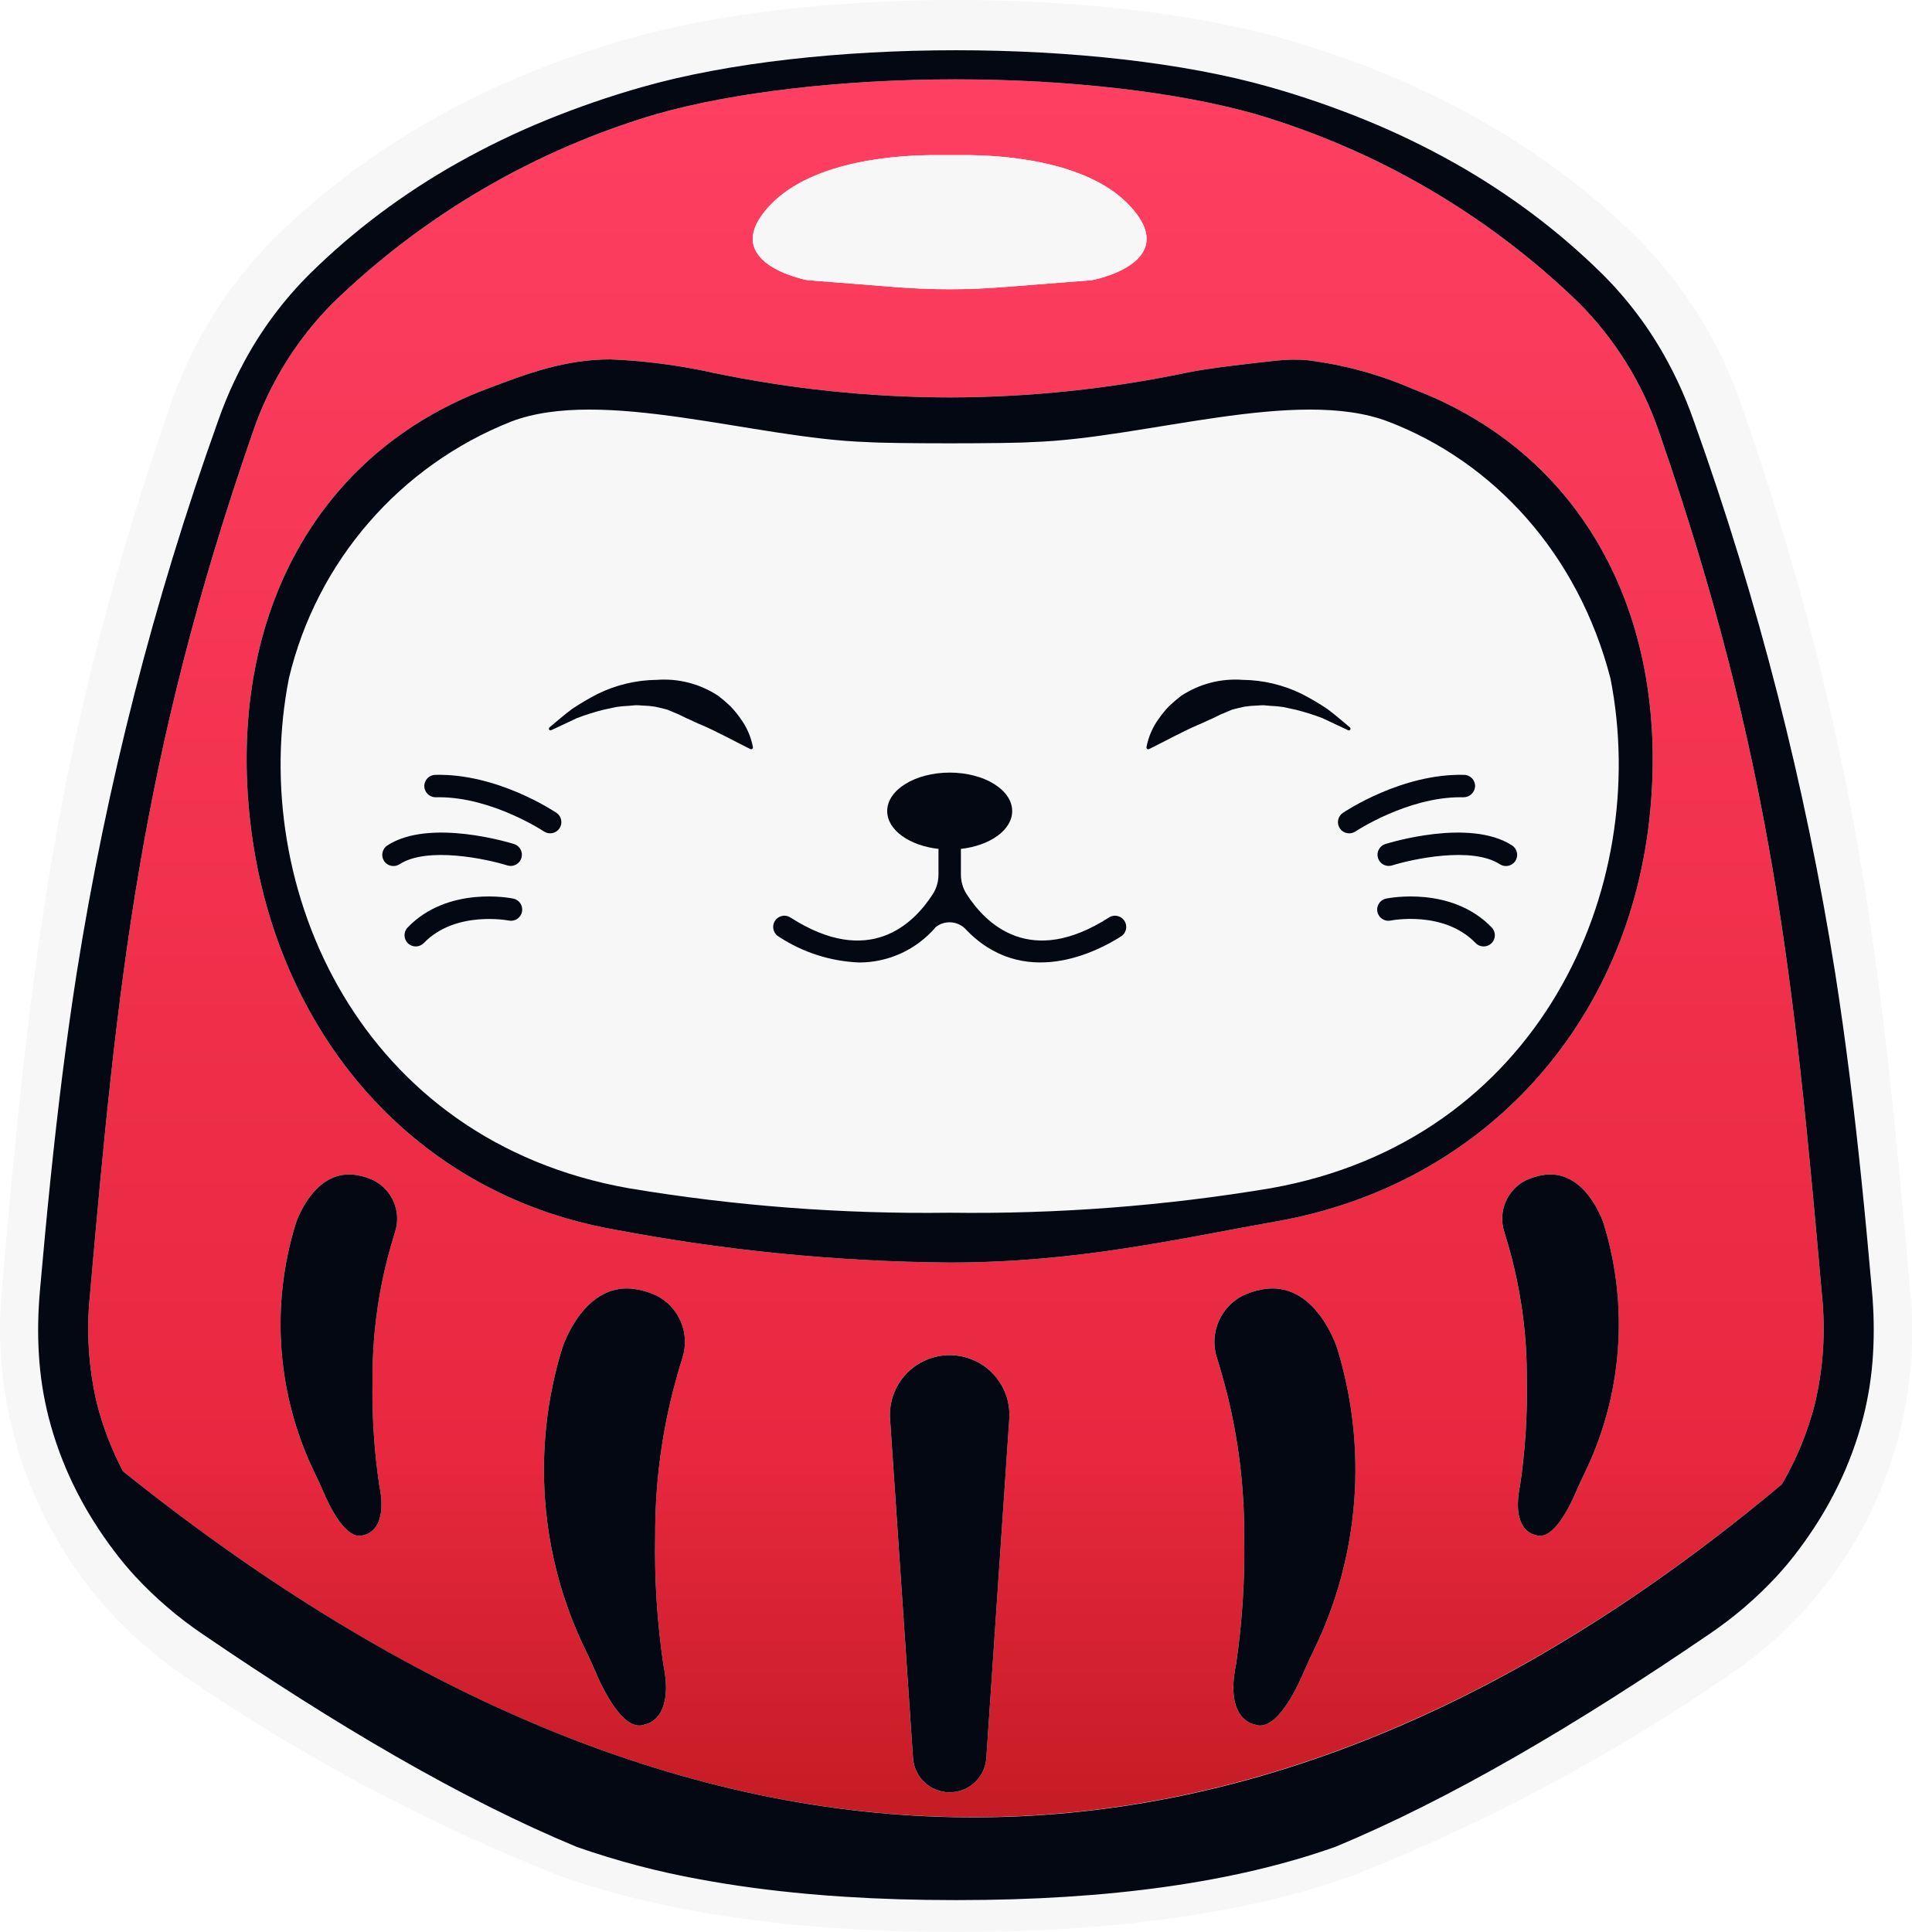
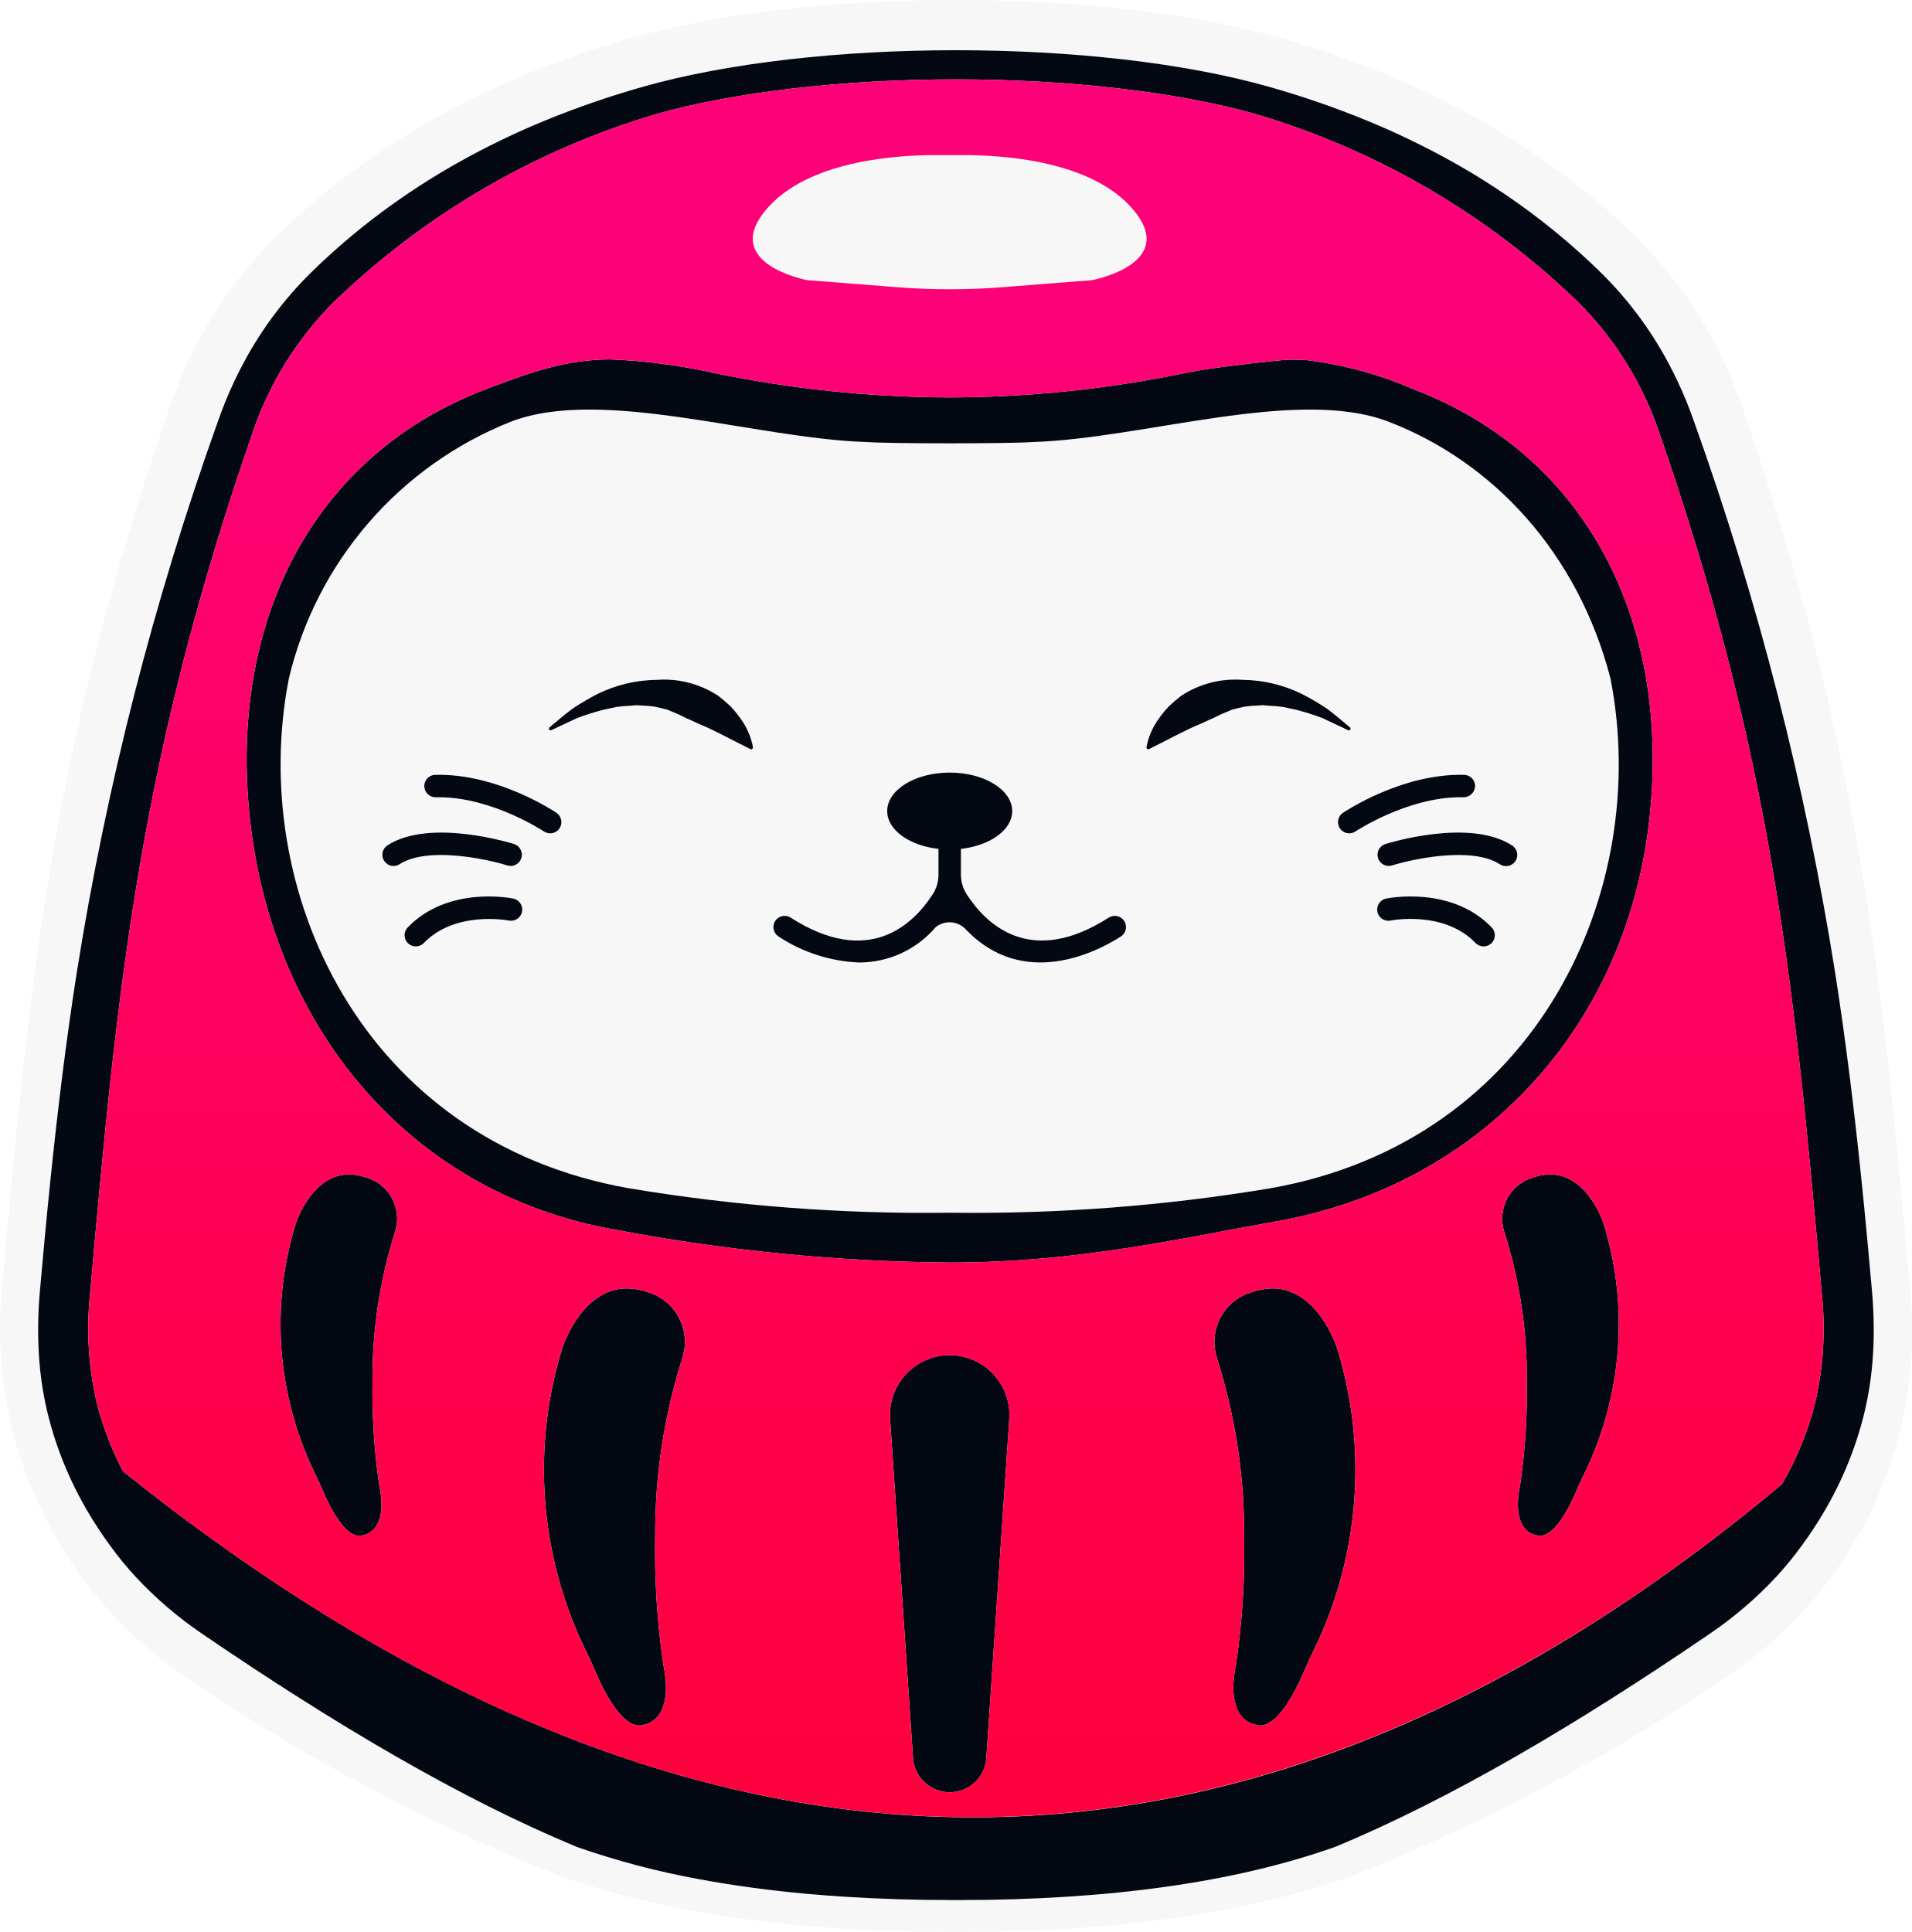
- <svg xmlns="http://www.w3.org/2000/svg" xmlns:xlink="http://www.w3.org/1999/xlink" viewBox="0 0 170.44 172.241">
+ <svg xmlns="http://www.w3.org/2000/svg" xmlns:xlink="http://www.w3.org/1999/xlink" viewBox="0 0 179.285 181.18">
  <defs>
-     <linearGradient id="a" x1="161.11" y1="171.636" x2="161.11" y2="2.239" gradientUnits="userSpaceOnUse">
+     <linearGradient id="a" x1="169.47" y1="180.543" x2="169.47" y2="2.355" gradientUnits="userSpaceOnUse">
      <stop offset="0" stop-color="#ba181d" />
      <stop offset="0.25" stop-color="#e8283f" />
      <stop offset="1" stop-color="#ff4063" />
    </linearGradient>
-     <linearGradient id="b" x1="9.33" y1="171.636" x2="9.33" y2="2.239" xlink:href="#a" />
-     <linearGradient id="c" x1="67.161" y1="171.636" x2="67.161" y2="2.239" xlink:href="#a" />
-     <linearGradient id="d" x1="85.22" y1="171.636" x2="85.22" y2="2.239" xlink:href="#a" />
+     <linearGradient id="b" x1="9.814" y1="180.543" x2="9.814" y2="2.355" xlink:href="#a" />
+     <linearGradient id="c" x1="70.647" y1="180.543" x2="70.647" y2="2.355" xlink:href="#a" />
+     <linearGradient id="d" x1="89.642" y1="7.442" x2="89.642" y2="170.422" gradientUnits="userSpaceOnUse">
+       <stop offset="0.132" stop-color="#fe0178" />
+       <stop offset="0.636" stop-color="#ff0057" />
+       <stop offset="0.973" stop-color="#ff003e" />
+     </linearGradient>
  </defs>
-   <polygon points="85.041 172.241 85.399 172.241 85.225 172.241 85.041 172.241" fill="none" />
-   <path d="M162.144,135.549q-.936,1.502-2.068,2.977Q161.209,137.051,162.144,135.549Z" fill="url(#a)" />
-   <path d="M10.364,138.526Q9.231,137.051,8.296,135.549,9.232,137.051,10.364,138.526Z" fill="url(#b)" />
-   <path d="M71.923,168.839q-5.034-.457-9.522-1.29Q66.888,168.382,71.923,168.839Z" fill="url(#c)" />
-   <path d="M161.778,125.204a29.034,29.034,0,0,0,.644-9.719c-2.456-27.878-4.452-47.926-14.528-76.981A29.971,29.971,0,0,0,140.729,26.979,69.823,69.823,0,0,0,111.952,10.179C105.031,8.206,95.287,7.075,85.22,7.075c-10.068,0-19.811,1.131-26.732,3.104a69.824,69.824,0,0,0-28.777,16.8,29.971,29.971,0,0,0-7.165,11.524C12.47,67.558,10.474,87.606,8.017,115.484a29.035,29.035,0,0,0,.644,9.72,27.633,27.633,0,0,0,2.305,5.965q76.159,61.1,147.894,1.144A27.849,27.849,0,0,0,161.778,125.204ZM68.643,18.308c3.88-4.123,11.804-4.495,14.818-4.479q1.2.007,2.401,0c3.014-.016,10.938.356,14.818,4.479,4.851,5.154-3.335,6.669-3.335,6.669l-7.949.624a60.561,60.561,0,0,1-9.47,0l-7.949-.624S63.792,23.462,68.643,18.308ZM35.215,109.836c-.253.801-.478,1.602-.678,2.377a42.654,42.654,0,0,0-1.327,10.753A57.248,57.248,0,0,0,33.81,132.413c.859,4.153-1.371,4.433-1.371,4.433-1.558.613-3.096-2.601-3.684-4.007-.207-.494-.437-.979-.674-1.459A30.407,30.407,0,0,1,26.365,109.085s1.62-5.101,5.588-4.295a5.858,5.858,0,0,1,1.31.42A3.83,3.83,0,0,1,35.215,109.836Zm25.617,11.237c-.305.968-.578,1.938-.82,2.875a51.588,51.588,0,0,0-1.604,13.006,69.244,69.244,0,0,0,.725,11.425c1.039,5.023-1.658,5.361-1.658,5.361-1.884.742-3.744-3.146-4.455-4.846-.25-.597-.528-1.184-.815-1.765a36.776,36.776,0,0,1-2.077-26.965s1.96-6.17,6.758-5.194a7.095,7.095,0,0,1,1.584.508A4.632,4.632,0,0,1,60.832,121.073Zm29.142,5.425-2.046,30.228a3.275,3.275,0,0,1-6.536,0l-2.046-30.228a5.326,5.326,0,1,1,10.627,0ZM117.117,147.129c-.286.581-.565,1.167-.815,1.765-.711,1.7-2.571,5.588-4.455,4.846,0,0-2.696-.339-1.658-5.361a69.232,69.232,0,0,0,.725-11.425,51.588,51.588,0,0,0-1.604-13.006c-.242-.937-.514-1.907-.82-2.875a4.632,4.632,0,0,1,2.361-5.595,7.093,7.093,0,0,1,1.584-.508c4.799-.976,6.758,5.194,6.758,5.194A36.776,36.776,0,0,1,117.117,147.129Zm24.123-15.75c-.237.48-.467.965-.674,1.459-.588,1.406-2.126,4.62-3.684,4.007,0,0-2.229-.28-1.371-4.433a57.242,57.242,0,0,0,.599-9.447,42.649,42.649,0,0,0-1.327-10.753c-.2-.775-.425-1.576-.678-2.377a3.829,3.829,0,0,1,1.952-4.626,5.859,5.859,0,0,1,1.31-.42c3.968-.807,5.588,4.295,5.588,4.295A30.407,30.407,0,0,1,141.24,131.38Zm5.877-59.093C145.327,91.26,132.244,105.627,113.787,108.889c-8.717,1.541-17.698,3.67-29.123,3.67a166.871,166.871,0,0,1-29.891-2.942C36.315,106.355,23.995,91.26,22.205,72.287,20.542,54.652,28.38,40.375,43.309,34.704c3.629-1.381,7.018-2.665,11.114-2.665a51.959,51.959,0,0,1,9.098,1.183,104.224,104.224,0,0,0,21.14,2.208,104.227,104.227,0,0,0,21.139-2.208c1.956-.413,6.096-.872,8.044-1.076a14.311,14.311,0,0,1,2.638-.043,34.095,34.095,0,0,1,9.53,2.6C140.942,40.375,148.78,54.652,147.117,72.287Z" fill="url(#d)" />
-   <path d="M170.266,114.866c-2.521-28.609-4.624-48.781-15.006-78.72a38.968,38.968,0,0,0-9.345-14.973C137.615,13.004,127.014,7.04,114.407,3.447,106.608,1.224,96.242,0,85.22,0,74.197,0,63.832,1.224,56.033,3.447,43.426,7.04,32.825,13.004,24.524,21.174a38.969,38.969,0,0,0-9.345,14.973c-10.382,29.939-12.485,50.11-15.006,78.72A37.455,37.455,0,0,0,16.614,149.55a167.87,167.87,0,0,0,33.082,17.607l.105.043.107.038c9.316,3.32,21.136,5.003,35.133,5.003l.184-0.0.174 0c13.997,0,25.817-1.683,35.133-5.003l.107-.038.105-.043a167.863,167.863,0,0,0,33.082-17.607,36.929,36.929,0,0,0,16.441-34.684Zm-3.234,4.464q-.015.706-.058,1.411a29.916,29.916,0,0,1-.858,5.572q-.201.787-.444,1.569a32.102,32.102,0,0,1-1.142,3.104,33.55,33.55,0,0,1-2.386,4.563q-.936,1.502-2.068,2.977-.805,1.047-1.699,2.017a34.741,34.741,0,0,1-5.999,5.141q-2.218,1.514-4.408,2.959c-5.839,3.85-11.519,7.311-16.992,10.266q-2.053,1.108-4.066,2.119-4.026,2.021-7.882,3.626-13.348,4.757-33.63,4.743l-.179-0-.179 0q-5.065,0-9.702-.295-1.739-.111-3.417-.263-5.034-.457-9.522-1.29a71.85,71.85,0,0,1-10.99-2.894q-3.854-1.598-7.882-3.626-2.013-1.011-4.066-2.119c-5.474-2.955-11.154-6.416-16.992-10.266q-2.189-1.444-4.408-2.959a34.739,34.739,0,0,1-5.999-5.141q-.893-.97-1.699-2.017Q9.231,137.051,8.296,135.549a33.558,33.558,0,0,1-2.386-4.563,32.108,32.108,0,0,1-1.142-3.104q-.243-.782-.444-1.569a29.916,29.916,0,0,1-.858-5.572q-.044-.705-.058-1.411-.015-.706-.002-1.413.013-.707.051-1.414.038-.706.101-1.412c.297-3.367.602-6.628.93-9.816.328-3.188.678-6.302,1.065-9.377q.29-2.306.609-4.587.32-2.283.674-4.552A272.664,272.664,0,0,1,19.41,37.613q.324-.933.696-1.847a35.825,35.825,0,0,1,1.684-3.558,33.234,33.234,0,0,1,5.875-7.843,60.758,60.758,0,0,1,6.171-5.306,63.835,63.835,0,0,1,6.979-4.548,70.496,70.496,0,0,1,7.803-3.773,81.212,81.212,0,0,1,8.643-2.984q.718-.205,1.465-.397,1.493-.384,3.091-.716,1.595-.333,3.28-.614,1.683-.281,3.44-.512,1.755-.23,3.571-.409,1.814-.179,3.673-.307,1.857-.128,3.746-.205,1.887-.077,3.79-.102.951-.013,1.902-.013.952,0,1.902.013,1.901.025,3.79.102,1.887.077,3.746.205,1.857.128,3.673.307,1.814.179,3.571.409,1.755.23,3.44.512,1.682.282,3.28.614,1.595.333,3.091.716.747.192,1.465.397a81.216,81.216,0,0,1,8.643,2.984,70.503,70.503,0,0,1,7.803,3.773,63.84,63.84,0,0,1,6.979,4.548,60.766,60.766,0,0,1,6.171,5.306,33.233,33.233,0,0,1,5.875,7.843,35.824,35.824,0,0,1,1.684,3.558q.373.913.696,1.847A272.663,272.663,0,0,1,163.605,86.759q.355,2.272.674,4.552.32,2.283.609,4.587c.387,3.075.737,6.19,1.065,9.377.328,3.188.633,6.448.93,9.816q.062.705.101,1.412.038.706.051,1.414Q167.047,118.624,167.032,119.33Z" fill="#f7f7f7" />
-   <path d="M123.771,37.591c-8.15-3.12-21.78,1.51-31.74,1.82-2.03.15-12.71.15-14.74,0-9.96-.31-23.59-4.94-31.74-1.82A32.776,32.776,0,0,0,25.758,60.461c-3.694,18.753,6.379,41.246,30.3,45.473a160.608,160.608,0,0,0,28.603,2.182,160.608,160.608,0,0,0,28.604-2.182C137.179,101.709,147.253,79.225,143.567,60.475,140.66,49.284,133.087,41.159,123.771,37.591ZM46.534,81.291a1.005,1.005,0,0,1-1.18.777c-.046-.009-4.751-.919-7.572,2.004a1,1,0,0,1-1.439-1.389c3.593-3.727,9.178-2.624,9.415-2.574A1,1,0,0,1,46.534,81.291ZM46.508,76.511a.993.993,0,0,1-1.254.652c-1.837-.578-7.148-1.728-9.634-.114a1,1,0,1,1-1.089-1.678c3.787-2.457,11.02-.212,11.326-.114A.999.999,0,0,1,46.508,76.511ZM49.901,73.867a.999.999,0,0,1-1.387.272c-.047-.031-4.625-3.064-9.382-3.064-.094,0-.188.001-.282.004a1.012,1.012,0,0,1-1.025-.975,1,1,0,0,1,.974-1.025c5.547-.142,10.617,3.256,10.832,3.401A.999.999,0,0,1,49.901,73.867Zm17.089-7.072a.164.164,0,0,1-.101-.015l-.015-.007c-1.642-.814-2.999-1.572-4.378-2.161-.346-.135-.673-.303-1.003-.453-.337-.13-.657-.31-.988-.467L59.482,63.264c-.355-.1-.72-.176-1.088-.26a8.495,8.495,0,0,0-1.128-.101c-.19-.009-.382-.033-.574-.03l-.577.052a10.451,10.451,0,0,0-1.171.106l-1.171.252a21.725,21.725,0,0,0-2.338.74l-2.275,1.07-.014.007a.15.15,0,0,1-.161-.25c.651-.548,1.309-1.111,2.004-1.636a23.001,23.001,0,0,1,2.271-1.34,12.296,12.296,0,0,1,5.305-1.263,8.767,8.767,0,0,1,5.463,1.422,13.3,13.3,0,0,1,1.079.922A8.974,8.974,0,0,1,66,64.04a6.277,6.277,0,0,1,1.123,2.566A.164.164,0,0,1,66.99,66.795ZM99.92,83.491c-2.067,1.325-8.722,4.831-13.912-.732a1.993,1.993,0,0,0-2.585-.114A8.962,8.962,0,0,1,76.589,85.808a14.085,14.085,0,0,1-7.183-2.316 1.0 1,0,1,1,1.078-1.684c6.983,4.472,10.942.6,12.68-2.106a3.238,3.238,0,0,0,.499-1.757V75.74c0-.021.01-.037.012-.058-2.605-.288-4.584-1.687-4.584-3.373,0-1.895,2.495-3.431,5.572-3.431s5.572,1.536,5.572,3.431c0,1.687-1.979,3.086-4.584,3.373.001.02.012.037.012.058v2.205a3.233,3.233,0,0,0,.499,1.756c1.738,2.706,5.695,6.577,12.68,2.107a1.0 1,0,1,1,1.078,1.684ZM115.554,63.282l-1.171-.252a10.451,10.451,0,0,0-1.171-.106l-.577-.052c-.192-.003-.384.022-.574.03a8.494,8.494,0,0,0-1.128.101c-.368.084-.733.161-1.088.26l-1.023.429c-.331.157-.651.337-.988.467-.33.15-.657.318-1.003.453-1.378.589-2.735,1.347-4.378,2.161l-.014.007a.164.164,0,0,1-.234-.175,6.278,6.278,0,0,1,1.123-2.566,8.975,8.975,0,0,1,.894-1.086A13.303,13.303,0,0,1,105.3,62.032a8.767,8.767,0,0,1,5.463-1.422,12.295,12.295,0,0,1,5.305,1.263,22.996,22.996,0,0,1,2.271,1.34c.695.525,1.353,1.088,2.004,1.636a.15.15,0,0,1-.16.251l-.014-.007-2.275-1.07A21.726,21.726,0,0,0,115.554,63.282Zm4.703,11.028a1,1,0,0,1-.56-1.829c.214-.145,5.299-3.544,10.832-3.401a1,1,0,0,1,.974,1.025,1.036,1.036,0,0,1-1.025.975c-.094-.003-.188-.004-.282-.004-4.757,0-9.335,3.033-9.382,3.064A.999.999,0,0,1,120.256,74.31Zm12.702,9.788a1,1,0,0,1-1.414-.025c-2.837-2.942-7.523-2.014-7.57-2.004a1,1,0,0,1-.405-1.959c.236-.048,5.822-1.151,9.415,2.574A1,1,0,0,1,132.958,84.098Zm2.132-7.343a1.001,1.001,0,0,1-1.383.294c-2.486-1.614-7.798-.464-9.634.114a1.0 1,0,0,1-.603-1.906c.306-.098,7.54-2.343,11.326.114A1,1,0,0,1,135.09,76.755Z" fill="#f7f7f7" />
-   <path d="M71.977,24.977l7.949.624a60.561,60.561,0,0,0,9.47,0l7.949-.624s8.185-1.516,3.335-6.669c-3.88-4.123-11.804-4.495-14.818-4.479q-1.2.007-2.401,0c-3.014-.016-10.938.356-14.818,4.479C63.792,23.462,71.977,24.977,71.977,24.977Z" fill="#f7f7f7" />
-   <path d="M120.182,65.099a.15.15,0,0,0,.16-.251c-.651-.548-1.309-1.111-2.004-1.636a22.996,22.996,0,0,0-2.271-1.34,12.295,12.295,0,0,0-5.305-1.263A8.767,8.767,0,0,0,105.3,62.032a13.303,13.303,0,0,0-1.079.922,8.975,8.975,0,0,0-.894,1.086,6.278,6.278,0,0,0-1.123,2.566.164.164,0,0,0,.234.175l.014-.007c1.642-.814,3-1.572,4.378-2.161.346-.135.673-.303,1.003-.453.337-.13.657-.31.988-.467l1.023-.429c.355-.1.72-.176,1.088-.26a8.494,8.494,0,0,1,1.128-.101c.19-.009.382-.033.574-.03l.577.052a10.451,10.451,0,0,1,1.171.106l1.171.252a21.726,21.726,0,0,1,2.338.74l2.275,1.07Z" fill="#030813" />
-   <path d="M65.106,62.953a13.3,13.3,0,0,0-1.079-.922,8.767,8.767,0,0,0-5.463-1.422,12.296,12.296,0,0,0-5.305,1.263,23.001,23.001,0,0,0-2.271,1.34c-.695.525-1.353,1.088-2.004,1.636a.15.15,0,0,0,.161.25l.014-.007,2.275-1.07a21.725,21.725,0,0,1,2.338-.74l1.171-.252a10.451,10.451,0,0,1,1.171-.106l.577-.052c.192-.003.384.022.574.03a8.495,8.495,0,0,1,1.128.101c.368.084.733.161,1.088.26l1.023.429c.331.157.651.337.988.467.33.15.657.318,1.003.453,1.378.589,2.735,1.347,4.378,2.161l.015.007a.164.164,0,0,0,.234-.175A6.277,6.277,0,0,0,66,64.04,8.974,8.974,0,0,0,65.106,62.953Z" fill="#030813" />
-   <path d="M98.842,81.808c-6.985,4.47-10.942.599-12.68-2.107a3.233,3.233,0,0,1-.499-1.756V75.74c0-.021-.01-.037-.012-.058,2.605-.288,4.584-1.687,4.584-3.373,0-1.895-2.495-3.431-5.572-3.431s-5.572,1.536-5.572,3.431c0,1.687,1.979,3.086,4.584,3.373-.001.02-.012.037-.012.058v2.205a3.238,3.238,0,0,1-.499,1.757c-1.738,2.706-5.697,6.578-12.68,2.106a1.0 1,0,1,0-1.078,1.684,14.085,14.085,0,0,0,7.183,2.316,8.962,8.962,0,0,0,6.835-3.162,1.993,1.993,0,0,1,2.585.114c5.19,5.563,11.844,2.056,13.912.732a1.0 1,0,1,0-1.078-1.684Z" fill="#030813" />
-   <path d="M130.477,71.079a1.036,1.036,0,0,0,1.025-.975,1,1,0,0,0-.974-1.025c-5.533-.143-10.618,3.256-10.832,3.401a1.0 1,0,0,0,1.116,1.659c.047-.031,4.625-3.064,9.382-3.064C130.289,71.075,130.383,71.076,130.477,71.079Z" fill="#030813" />
-   <path d="M123.47,75.257a1.0 1,0,0,0,.603,1.906c1.836-.578,7.148-1.729,9.634-.114a1,1,0,1,0,1.089-1.678C131.01,72.914,123.776,75.159,123.47,75.257Z" fill="#030813" />
-   <path d="M123.569,80.11a1,1,0,0,0,.405,1.959c.047-.01,4.732-.938,7.57,2.004a1,1,0,0,0,1.439-1.389C129.391,78.958,123.805,80.062,123.569,80.11Z" fill="#030813" />
-   <path d="M38.798,69.079a1,1,0,0,0-.974,1.025,1.012,1.012,0,0,0,1.025.975c.094-.003.188-.004.282-.004,4.757,0,9.335,3.033,9.382,3.064A1.0 1,0,0,0,49.63,72.481C49.415,72.335,44.345,68.938,38.798,69.079Z" fill="#030813" />
-   <path d="M45.857,75.257c-.306-.098-7.54-2.343-11.326.114a1,1,0,0,0,1.089,1.678c2.486-1.613,7.797-.464,9.634.114a1.0 1,0,0,0,.603-1.906Z" fill="#030813" />
-   <path d="M45.757,80.11c-.236-.05-5.821-1.152-9.415,2.574a1,1,0,0,0,1.439,1.389c2.821-2.923,7.525-2.013,7.572-2.004a1,1,0,0,0,.403-1.959Z" fill="#030813" />
-   <path d="M126.012,34.704a34.095,34.095,0,0,0-9.53-2.6,14.311,14.311,0,0,0-2.638.043c-1.948.204-6.089.663-8.044,1.076a104.227,104.227,0,0,1-21.139,2.208,104.224,104.224,0,0,1-21.14-2.208,51.959,51.959,0,0,0-9.098-1.183c-4.097,0-7.485,1.284-11.114,2.665C28.38,40.375,20.542,54.652,22.205,72.287c1.79,18.973,14.11,34.068,32.567,37.33a166.871,166.871,0,0,0,29.891,2.942c11.426,0,20.406-2.13,29.123-3.67C132.244,105.627,145.327,91.26,147.117,72.287,148.78,54.652,140.942,40.375,126.012,34.704Zm-12.747,71.231a160.608,160.608,0,0,1-28.604,2.182,160.608,160.608,0,0,1-28.603-2.182c-23.921-4.227-33.994-26.72-30.3-45.473A32.776,32.776,0,0,1,45.551,37.591c8.15-3.12,21.78,1.51,31.74,1.82,2.03.15,12.71.15,14.74,0,9.96-.31,23.59-4.94,31.74-1.82,9.316,3.569,16.889,11.693,19.796,22.884C147.253,79.225,137.179,101.709,113.265,105.935Z" fill="#030813" />
-   <path d="M112.436,114.97a7.093,7.093,0,0,0-1.584.508,4.632,4.632,0,0,0-2.361,5.595c.305.968.578,1.938.82,2.875a51.588,51.588,0,0,1,1.604,13.006,69.232,69.232,0,0,1-.725,11.425c-1.039,5.023,1.658,5.361,1.658,5.361,1.884.742,3.744-3.146,4.455-4.846.25-.597.528-1.184.815-1.765a36.776,36.776,0,0,0,2.077-26.965S117.234,113.995,112.436,114.97Z" fill="#030813" />
-   <path d="M137.369,104.79a5.859,5.859,0,0,0-1.31.42,3.829,3.829,0,0,0-1.952,4.626c.253.801.478,1.602.678,2.377a42.649,42.649,0,0,1,1.327,10.753,57.242,57.242,0,0,1-.599,9.447c-.859,4.153,1.371,4.433,1.371,4.433,1.558.613,3.096-2.601,3.684-4.007.206-.494.437-.979.674-1.459a30.407,30.407,0,0,0,1.717-22.295S141.337,103.983,137.369,104.79Z" fill="#030813" />
-   <path d="M58.471,115.478a7.095,7.095,0,0,0-1.584-.508c-4.799-.976-6.758,5.194-6.758,5.194a36.776,36.776,0,0,0,2.077,26.965c.286.581.565,1.167.815,1.765.711,1.7,2.571,5.588,4.455,4.846,0,0,2.696-.339,1.658-5.361a69.244,69.244,0,0,1-.725-11.425,51.588,51.588,0,0,1,1.604-13.006c.242-.937.514-1.907.82-2.875A4.632,4.632,0,0,0,58.471,115.478Z" fill="#030813" />
-   <path d="M33.263,105.21A5.858,5.858,0,0,0,31.953,104.79c-3.968-.807-5.588,4.295-5.588,4.295a30.407,30.407,0,0,0,1.717,22.295c.237.48.467.965.674,1.459.588,1.406,2.126,4.62,3.684,4.007,0,0,2.229-.28,1.371-4.433a57.248,57.248,0,0,1-.599-9.447,42.654,42.654,0,0,1,1.327-10.753c.2-.775.425-1.576.678-2.377A3.83,3.83,0,0,0,33.263,105.21Z" fill="#030813" />
-   <path d="M166.983,116.503q-.038-.706-.101-1.412c-.297-3.367-.602-6.628-.93-9.816-.328-3.188-.678-6.302-1.065-9.377q-.29-2.306-.609-4.587-.32-2.283-.674-4.552A272.663,272.663,0,0,0,151.03,37.613q-.324-.933-.696-1.847a35.824,35.824,0,0,0-1.684-3.558,33.233,33.233,0,0,0-5.875-7.843,60.766,60.766,0,0,0-6.171-5.306,63.84,63.84,0,0,0-6.979-4.548,70.503,70.503,0,0,0-7.803-3.773,81.216,81.216,0,0,0-8.643-2.984q-.718-.205-1.465-.397-1.493-.384-3.091-.716-1.595-.333-3.28-.614-1.683-.281-3.44-.512-1.755-.23-3.571-.409-1.814-.179-3.673-.307-1.857-.128-3.746-.205-1.887-.077-3.79-.102-.951-.013-1.902-.013-.952,0-1.902.013-1.901.025-3.79.102-1.887.077-3.746.205-1.857.128-3.673.307-1.814.179-3.571.409-1.755.23-3.44.512-1.682.282-3.28.614-1.595.333-3.091.716-.747.192-1.465.397a81.212,81.212,0,0,0-8.643,2.984,70.496,70.496,0,0,0-7.803,3.773,63.835,63.835,0,0,0-6.979,4.548,60.758,60.758,0,0,0-6.171,5.306,33.234,33.234,0,0,0-5.875,7.843A35.825,35.825,0,0,0,20.106,35.766q-.373.913-.696,1.847A272.664,272.664,0,0,0,6.835,86.759q-.355,2.272-.674,4.552-.32,2.283-.609,4.587c-.387,3.075-.737,6.19-1.065,9.377-.328,3.188-.633,6.448-.93,9.816q-.062.705-.101,1.412-.038.706-.051,1.414-.013.707.002,1.413.015.706.058,1.411a29.916,29.916,0,0,0,.858,5.572q.201.787.444,1.569a32.108,32.108,0,0,0,1.142,3.104A33.558,33.558,0,0,0,8.296,135.549q.936,1.502,2.068,2.977.805,1.047,1.699,2.017A34.739,34.739,0,0,0,18.062,145.684q2.218,1.514,4.408,2.959c5.838,3.85,11.519,7.311,16.992,10.266q2.053,1.108,4.066,2.119,4.026,2.021,7.882,3.626a71.85,71.85,0,0,0,10.99,2.894q4.487.833,9.522,1.29,1.678.153,3.417.263,4.636.295,9.702.295l.179-0.0.179 0q20.262,0,33.63-4.743,3.854-1.598,7.882-3.626,2.013-1.011,4.066-2.119c5.474-2.955,11.154-6.416,16.992-10.266q2.189-1.444,4.408-2.959a34.741,34.741,0,0,0,5.999-5.141q.893-.97,1.699-2.017,1.134-1.475,2.068-2.977a33.55,33.55,0,0,0,2.386-4.563,32.102,32.102,0,0,0,1.142-3.104q.243-.782.444-1.569a29.916,29.916,0,0,0,.858-5.572q.043-.705.058-1.411.015-.706.002-1.413Q167.022,117.21,166.983,116.503Zm-5.205,8.701a27.849,27.849,0,0,1-2.918,7.109q-71.635,59.984-147.894-1.144A27.633,27.633,0,0,1,8.661,125.204a29.035,29.035,0,0,1-.644-9.72c2.457-27.878,4.452-47.926,14.528-76.981a29.971,29.971,0,0,1,7.165-11.524A69.824,69.824,0,0,1,58.488,10.179C65.409,8.206,75.152,7.075,85.22,7.075c10.068,0,19.811,1.131,26.732,3.104A69.823,69.823,0,0,1,140.729,26.979a29.971,29.971,0,0,1,7.166,11.524c10.076,29.055,12.071,49.103,14.528,76.981A29.034,29.034,0,0,1,161.778,125.204Z" fill="#030813" />
-   <path d="M84.661,120.813a5.326,5.326,0,0,0-5.314,5.685l2.046,30.228a3.275,3.275,0,0,0,6.536,0l2.046-30.228A5.326,5.326,0,0,0,84.661,120.813Z" fill="#030813" />
+   <polygon points="89.454 181.18 89.831 181.18 89.647 181.18 89.454 181.18" fill="none" />
+   <path d="M170.558,142.584q-.985,1.58-2.175,3.131Q169.575,144.164,170.558,142.584Z" fill="url(#a)" />
+   <path d="M10.902,145.715q-1.192-1.551-2.175-3.131Q9.711,144.164,10.902,145.715Z" fill="url(#b)" />
+   <path d="M75.655,177.601q-5.295-.481-10.016-1.357Q70.359,177.12,75.655,177.601Z" fill="url(#c)" />
+   <path d="M179.102,120.827c-2.652-30.094-4.864-51.312-15.785-82.805a40.99,40.99,0,0,0-9.83-15.75c-8.732-8.593-19.883-14.867-33.144-18.646C112.14,1.288,101.237,0,89.642,0,78.048,0,67.144,1.288,58.941,3.626,45.68,7.405,34.528,13.679,25.797,22.272a40.991,40.991,0,0,0-9.83,15.75C5.046,69.514,2.834,90.732.182,120.827a39.399,39.399,0,0,0,17.294,36.484,176.581,176.581,0,0,0,34.798,18.521l.11.046.113.04c9.799,3.492,22.233,5.262,36.956,5.262l.193-0.0.183 0c14.723,0,27.157-1.77,36.956-5.262l.113-.04.11-.046a176.574,176.574,0,0,0,34.798-18.521,38.845,38.845,0,0,0,17.294-36.484Zm-3.402,4.696q-.015.743-.061,1.484a31.469,31.469,0,0,1-.903,5.861q-.212.828-.467,1.651a33.769,33.769,0,0,1-1.201,3.265,35.292,35.292,0,0,1-2.51,4.8q-.985,1.58-2.175,3.131-.847,1.102-1.788,2.122a36.544,36.544,0,0,1-6.31,5.407q-2.333,1.592-4.637,3.112c-6.142,4.05-12.116,7.69-17.874,10.799q-2.159,1.165-4.277,2.229-4.235,2.126-8.292,3.814-14.041,5.003-35.375,4.989l-.188-0-.188 0q-5.328,0-10.205-.31-1.829-.117-3.594-.277-5.295-.481-10.016-1.357a75.578,75.578,0,0,1-11.56-3.044q-4.054-1.681-8.292-3.814-2.117-1.063-4.277-2.229c-5.758-3.108-11.733-6.749-17.874-10.799q-2.303-1.519-4.637-3.112a36.542,36.542,0,0,1-6.31-5.407q-.939-1.02-1.787-2.122-1.192-1.551-2.175-3.131a35.298,35.298,0,0,1-2.51-4.8,33.772,33.772,0,0,1-1.202-3.265q-.255-.822-.467-1.651a31.469,31.469,0,0,1-.903-5.861q-.046-.741-.061-1.484-.015-.743-.002-1.487.013-.744.054-1.487.04-.743.106-1.485c.312-3.542.633-6.972.978-10.325.345-3.353.714-6.629,1.12-9.864q.305-2.426.641-4.825.336-2.401.709-4.789A286.814,286.814,0,0,1,20.417,39.565q.34-.982.732-1.943A37.686,37.686,0,0,1,22.921,33.88a34.959,34.959,0,0,1,6.179-8.251,63.913,63.913,0,0,1,6.491-5.582,67.149,67.149,0,0,1,7.341-4.784,74.151,74.151,0,0,1,8.208-3.969,85.423,85.423,0,0,1,9.092-3.139q.755-.215,1.541-.417,1.571-.404,3.251-.754,1.678-.35,3.45-.646,1.77-.296,3.619-.538,1.847-.242,3.757-.431,1.908-.188,3.864-.323,1.954-.134,3.941-.215,1.984-.081,3.987-.108 1-.013,2.001-.013,1.001,0,2.001.013,2.0.027,3.987.108,1.984.081,3.941.215,1.954.135,3.864.323,1.908.188,3.757.431,1.846.242,3.619.538,1.77.296,3.45.646,1.678.35,3.251.754.785.202,1.541.417a85.427,85.427,0,0,1,9.092,3.139,74.158,74.158,0,0,1,8.208,3.969,67.152,67.152,0,0,1,7.341,4.784,63.92,63.92,0,0,1,6.491,5.582,34.958,34.958,0,0,1,6.18,8.251,37.681,37.681,0,0,1,1.772,3.743q.392.961.732,1.943A286.813,286.813,0,0,1,172.095,91.261q.373,2.39.709,4.789.336,2.401.641,4.825c.407,3.235.775,6.511,1.12,9.864.345,3.353.666,6.783.978,10.325q.065.742.106,1.485.04.743.054,1.487Q175.716,124.78,175.7,125.523Z" fill="#f7f7f7" />
+   <path d="M130.194,39.541c-8.573-3.282-22.91,1.588-33.387,1.915-2.135.158-13.37.158-15.505,0-10.477-.326-24.814-5.196-33.387-1.915A34.477,34.477,0,0,0,27.094,63.599c-3.885,19.726,6.71,43.387,31.872,47.833a168.942,168.942,0,0,0,30.088,2.295,168.943,168.943,0,0,0,30.088-2.295c25.156-4.445,35.752-28.096,31.875-47.819C147.96,51.842,139.994,43.295,130.194,39.541ZM48.949,85.51a1.057,1.057,0,0,1-1.241.818c-.049-.009-4.998-.967-7.965,2.108a1.052,1.052,0,1,1-1.514-1.461c3.78-3.92,9.655-2.76,9.903-2.708A1.052,1.052,0,0,1,48.949,85.51Zm-.028-5.028a1.045,1.045,0,0,1-1.319.686c-1.932-.608-7.519-1.817-10.134-.12a1.052,1.052,0,1,1-1.145-1.765c3.983-2.585,11.592-.223,11.914-.12A1.05,1.05,0,0,1,48.921,80.482Zm3.569-2.781a1.051,1.051,0,0,1-1.459.287c-.049-.033-4.865-3.223-9.869-3.223-.099,0-.198.001-.297.004a1.064,1.064,0,0,1-1.079-1.025,1.052,1.052,0,0,1,1.024-1.079c5.835-.149,11.168,3.425,11.394,3.578A1.051,1.051,0,0,1,52.491,77.701Zm17.976-7.439a.172.172,0,0,1-.106-.015l-.015-.008c-1.727-.856-3.155-1.653-4.605-2.273-.364-.142-.708-.319-1.055-.476-.355-.136-.691-.326-1.04-.491l-1.076-.451c-.374-.105-.758-.185-1.145-.274a8.938,8.938,0,0,0-1.187-.107c-.2-.009-.402-.035-.604-.032l-.607.054a10.995,10.995,0,0,0-1.232.111l-1.231.265a22.855,22.855,0,0,0-2.46.779l-2.393,1.125-.015.007a.158.158,0,0,1-.169-.263c.684-.577,1.377-1.169,2.108-1.721a24.195,24.195,0,0,1,2.389-1.41A12.934,12.934,0,0,1,61.603,63.755a9.222,9.222,0,0,1,5.746,1.496,13.991,13.991,0,0,1,1.135.969,9.441,9.441,0,0,1,.94,1.143,6.603,6.603,0,0,1,1.181,2.699A.172.172,0,0,1,70.466,70.261Zm34.639,17.563c-2.175,1.393-9.175,5.082-14.633-.77a2.096,2.096,0,0,0-2.719-.12,9.427,9.427,0,0,1-7.189,3.326,14.815,14.815,0,0,1-7.555-2.437,1.051,1.051,0,1,1,1.134-1.771c7.346,4.704,11.51.631,13.338-2.216a3.406,3.406,0,0,0,.524-1.848V79.67c0-.022.011-.039.012-.061-2.74-.303-4.821-1.774-4.821-3.548,0-1.993,2.624-3.609,5.861-3.609S94.918,74.068,94.918,76.061c0,1.774-2.081,3.246-4.821,3.548.001.021.012.039.012.061v2.32a3.4,3.4,0,0,0,.524,1.847c1.828,2.846,5.99,6.918,13.338,2.217a1.051,1.051,0,1,1,1.134,1.771ZM121.551,66.566l-1.231-.265a10.995,10.995,0,0,0-1.232-.111l-.607-.054c-.202-.003-.404.023-.604.032a8.937,8.937,0,0,0-1.187.107c-.387.089-.771.169-1.145.274l-1.076.451c-.348.165-.685.355-1.04.491-.347.157-.691.335-1.055.476-1.45.62-2.877,1.417-4.605,2.273l-.015.007a.172.172,0,0,1-.246-.184,6.604,6.604,0,0,1,1.181-2.699,9.441,9.441,0,0,1,.94-1.143,13.993,13.993,0,0,1,1.135-.969,9.222,9.222,0,0,1,5.746-1.496,12.933,12.933,0,0,1,5.58,1.328,24.187,24.187,0,0,1,2.389,1.41c.731.552,1.423,1.144,2.108,1.721a.158.158,0,0,1-.169.264l-.015-.007-2.393-1.125A22.855,22.855,0,0,0,121.551,66.566Zm4.947,11.6a1.052,1.052,0,0,1-.589-1.924c.225-.153,5.574-3.728,11.394-3.578a1.052,1.052,0,0,1,1.024,1.079,1.09,1.09,0,0,1-1.079,1.025c-.099-.003-.198-.004-.297-.004-5.004,0-9.819,3.191-9.869,3.223A1.051,1.051,0,0,1,126.497,78.166Zm13.361,10.296a1.052,1.052,0,0,1-1.487-.027c-2.985-3.095-7.913-2.118-7.963-2.108a1.052,1.052,0,0,1-.426-2.061c.249-.05,6.124-1.211,9.903,2.708A1.052,1.052,0,0,1,139.858,88.462Zm2.243-7.724a1.052,1.052,0,0,1-1.455.309c-2.615-1.698-8.203-.488-10.134.12a1.052,1.052,0,0,1-.634-2.005c.322-.103,7.931-2.464,11.914.12A1.052,1.052,0,0,1,142.101,80.738Z" fill="#f7f7f7" />
+   <path d="M75.713,26.273l8.361.656a63.703,63.703,0,0,0,9.962,0l8.361-.656s8.61-1.594,3.508-7.016c-4.082-4.337-12.417-4.728-15.587-4.711q-1.263.007-2.525,0c-3.171-.017-11.505.374-15.587,4.711C67.103,24.679,75.713,26.273,75.713,26.273Z" fill="#f7f7f7" />
+   <path d="M126.419,68.477a.158.158,0,0,0,.169-.264c-.684-.577-1.377-1.169-2.108-1.721a24.187,24.187,0,0,0-2.389-1.41,12.933,12.933,0,0,0-5.58-1.328,9.222,9.222,0,0,0-5.746,1.496,13.993,13.993,0,0,0-1.135.969,9.441,9.441,0,0,0-.94,1.143,6.604,6.604,0,0,0-1.181,2.699.172.172,0,0,0,.246.184l.015-.007c1.728-.856,3.155-1.653,4.605-2.273.364-.142.708-.319,1.055-.476.355-.136.691-.326,1.04-.491l1.076-.451c.374-.105.758-.185,1.145-.274a8.937,8.937,0,0,1,1.187-.107c.2-.009.402-.035.604-.032l.607.054a10.995,10.995,0,0,1,1.232.111l1.231.265a22.855,22.855,0,0,1,2.46.779l2.393,1.125Z" fill="#030813" />
+   <path d="M68.485,66.22a13.991,13.991,0,0,0-1.135-.969,9.222,9.222,0,0,0-5.746-1.496,12.934,12.934,0,0,0-5.58,1.328,24.195,24.195,0,0,0-2.389,1.41c-.731.552-1.423,1.144-2.108,1.721a.158.158,0,0,0,.169.263l.015-.007,2.393-1.125a22.855,22.855,0,0,1,2.46-.779l1.231-.265a10.995,10.995,0,0,1,1.232-.111l.607-.054c.202-.003.404.023.604.032a8.938,8.938,0,0,1,1.187.107c.387.089.771.169,1.145.274l1.076.451c.348.165.685.355,1.04.491.347.157.691.335,1.055.476,1.45.62,2.877,1.417,4.605,2.273l.015.008a.172.172,0,0,0,.246-.184,6.603,6.603,0,0,0-1.181-2.699A9.441,9.441,0,0,0,68.485,66.22Z" fill="#030813" />
+   <path d="M103.971,86.053c-7.348,4.702-11.51.63-13.338-2.217a3.4,3.4,0,0,1-.524-1.847V79.67c0-.022-.011-.039-.012-.061,2.74-.303,4.821-1.774,4.821-3.548,0-1.993-2.624-3.609-5.861-3.609s-5.861,1.616-5.861,3.609c0,1.774,2.081,3.246,4.821,3.548-.001.021-.012.039-.012.061v2.32a3.406,3.406,0,0,1-.524,1.848c-1.828,2.846-5.992,6.92-13.338,2.216a1.051,1.051,0,1,0-1.134,1.771,14.815,14.815,0,0,0,7.555,2.437,9.427,9.427,0,0,0,7.189-3.326,2.096,2.096,0,0,1,2.719.12c5.459,5.852,12.459,2.163,14.633.77a1.051,1.051,0,1,0-1.134-1.771Z" fill="#030813" />
+   <path d="M137.248,74.768a1.09,1.09,0,0,0,1.079-1.025,1.052,1.052,0,0,0-1.024-1.079c-5.82-.15-11.169,3.425-11.394,3.578a1.052,1.052,0,0,0,1.174,1.745c.049-.033,4.864-3.223,9.869-3.223C137.05,74.764,137.149,74.765,137.248,74.768Z" fill="#030813" />
+   <path d="M129.877,79.163a1.052,1.052,0,0,0,.634,2.005c1.932-.608,7.519-1.818,10.134-.12a1.052,1.052,0,1,0,1.145-1.765C137.809,76.698,130.199,79.06,129.877,79.163Z" fill="#030813" />
+   <path d="M129.982,84.267a1.052,1.052,0,0,0,.426,2.061c.049-.01,4.978-.987,7.963,2.108a1.052,1.052,0,0,0,1.514-1.461C136.106,83.056,130.23,84.217,129.982,84.267Z" fill="#030813" />
+   <path d="M40.811,72.664a1.052,1.052,0,0,0-1.024,1.079,1.064,1.064,0,0,0,1.079,1.025c.099-.003.198-.004.297-.004,5.004,0,9.819,3.191,9.869,3.223a1.052,1.052,0,0,0,1.174-1.745C51.98,76.089,46.647,72.515,40.811,72.664Z" fill="#030813" />
+   <path d="M48.236,79.163c-.322-.103-7.931-2.464-11.914.12a1.052,1.052,0,0,0,1.145,1.765c2.615-1.697,8.202-.488,10.134.12a1.052,1.052,0,0,0,.634-2.005Z" fill="#030813" />
+   <path d="M48.132,84.267c-.249-.052-6.123-1.212-9.903,2.708a1.052,1.052,0,0,0,1.514,1.461c2.967-3.075,7.916-2.117,7.965-2.108a1.052,1.052,0,0,0,.424-2.061Z" fill="#030813" />
+   <path d="M132.551,36.505a35.864,35.864,0,0,0-10.024-2.735,15.054,15.054,0,0,0-2.775.046c-2.049.214-6.405.697-8.462,1.131a109.635,109.635,0,0,1-22.236,2.322A109.633,109.633,0,0,1,66.818,34.947a54.656,54.656,0,0,0-9.571-1.244c-4.309,0-7.873,1.35-11.691,2.803C29.853,42.47,21.608,57.488,23.358,76.038c1.883,19.958,14.842,35.836,34.257,39.267A175.53,175.53,0,0,0,89.057,118.4c12.019,0,21.465-2.24,30.635-3.861,19.415-3.431,33.177-18.544,35.06-38.502C156.501,57.488,148.256,42.47,132.551,36.505ZM119.143,111.432a168.943,168.943,0,0,1-30.088,2.295A168.942,168.942,0,0,1,58.967,111.432c-25.162-4.446-35.758-28.107-31.872-47.833A34.477,34.477,0,0,1,47.915,39.541c8.573-3.282,22.91,1.588,33.387,1.915,2.135.158,13.37.158,15.505,0,10.477-.326,24.814-5.196,33.387-1.915,9.8,3.754,17.766,12.3,20.824,24.072C154.895,83.336,144.298,106.987,119.143,111.432Z" fill="#030813" />
+   <path d="M118.27,120.937a7.462,7.462,0,0,0-1.666.534,4.872,4.872,0,0,0-2.484,5.885c.321,1.019.608,2.038.862,3.024a54.265,54.265,0,0,1,1.688,13.681,72.824,72.824,0,0,1-.763,12.018c-1.093,5.283,1.744,5.64,1.744,5.64,1.982.78,3.939-3.309,4.686-5.097.263-.628.556-1.245.857-1.856a38.684,38.684,0,0,0,2.185-28.364S123.318,119.91,118.27,120.937Z" fill="#030813" />
+   <path d="M144.498,110.228a6.162,6.162,0,0,0-1.378.442,4.028,4.028,0,0,0-2.054,4.866c.266.842.503,1.685.713,2.5a44.862,44.862,0,0,1,1.395,11.311,60.212,60.212,0,0,1-.63,9.937c-.903,4.368,1.442,4.663,1.442,4.663,1.639.645,3.256-2.736,3.875-4.215.217-.52.46-1.03.709-1.535a31.984,31.984,0,0,0,1.806-23.452S148.672,109.38,144.498,110.228Z" fill="#030813" />
+   <path d="M61.505,121.471a7.464,7.464,0,0,0-1.666-.534c-5.048-1.026-7.109,5.464-7.109,5.464a38.685,38.685,0,0,0,2.185,28.364c.301.611.594,1.228.857,1.856.748,1.788,2.705,5.878,4.686,5.097,0,0,2.836-.356,1.744-5.64a72.836,72.836,0,0,1-.763-12.018,54.265,54.265,0,0,1,1.688-13.681c.254-.986.541-2.006.862-3.024A4.872,4.872,0,0,0,61.505,121.471Z" fill="#030813" />
+   <path d="M34.989,110.67a6.163,6.163,0,0,0-1.378-.442c-4.173-.849-5.878,4.518-5.878,4.518a31.984,31.984,0,0,0,1.806,23.452c.249.505.491,1.015.709,1.535.618,1.479,2.236,4.86,3.875,4.215,0,0,2.345-.295,1.442-4.663a60.22,60.22,0,0,1-.63-9.937,44.868,44.868,0,0,1,1.395-11.311c.21-.815.447-1.658.713-2.5A4.028,4.028,0,0,0,34.989,110.67Z" fill="#030813" />
+   <path d="M175.649,122.549q-.04-.743-.106-1.485c-.312-3.542-.633-6.972-.978-10.325-.345-3.353-.714-6.629-1.12-9.864q-.305-2.426-.641-4.825-.336-2.401-.709-4.789a286.813,286.813,0,0,0-13.227-51.696q-.34-.982-.732-1.943a37.681,37.681,0,0,0-1.772-3.743,34.958,34.958,0,0,0-6.18-8.251,63.92,63.92,0,0,0-6.491-5.582,67.152,67.152,0,0,0-7.341-4.784,74.158,74.158,0,0,0-8.208-3.969,85.427,85.427,0,0,0-9.092-3.139q-.755-.215-1.541-.417-1.571-.404-3.251-.754-1.678-.35-3.45-.646-1.77-.296-3.619-.538-1.847-.242-3.757-.431-1.908-.188-3.864-.323-1.954-.134-3.941-.215-1.984-.081-3.987-.108-1-.013-2.001-.013-1.001,0-2.001.013-2.0.027-3.987.108-1.984.081-3.941.215-1.954.135-3.864.323-1.908.188-3.757.431-1.846.242-3.619.538-1.77.296-3.45.646-1.678.35-3.251.754-.785.202-1.541.417a85.423,85.423,0,0,0-9.092,3.139,74.151,74.151,0,0,0-8.208,3.969,67.149,67.149,0,0,0-7.341,4.784,63.913,63.913,0,0,0-6.491,5.582A34.959,34.959,0,0,0,22.921,33.88a37.686,37.686,0,0,0-1.772,3.743q-.392.961-.732,1.943A286.814,286.814,0,0,0,7.19,91.261q-.373,2.39-.709,4.789-.336,2.401-.641,4.825c-.407,3.235-.775,6.511-1.12,9.864-.345,3.353-.666,6.783-.978,10.325q-.065.742-.106,1.485-.04.743-.054,1.487-.013.744.002,1.487.016.743.061,1.484a31.469,31.469,0,0,0,.903,5.861q.212.828.467,1.651a33.772,33.772,0,0,0,1.202,3.265,35.298,35.298,0,0,0,2.51,4.8q.985,1.58,2.175,3.131.847,1.102,1.787,2.122a36.542,36.542,0,0,0,6.31,5.407q2.333,1.592,4.637,3.112c6.141,4.05,12.116,7.69,17.874,10.799q2.159,1.165,4.277,2.229,4.235,2.126,8.292,3.814a75.578,75.578,0,0,0,11.56,3.044q4.72.877,10.016,1.357,1.765.16,3.594.277,4.877.311,10.205.31l.188-0.0.188 0q21.314,0,35.375-4.989,4.054-1.681,8.292-3.814,2.117-1.063,4.277-2.229c5.758-3.108,11.733-6.749,17.874-10.799q2.303-1.519,4.637-3.112a36.544,36.544,0,0,0,6.31-5.407q.939-1.02,1.788-2.122,1.192-1.551,2.175-3.131a35.292,35.292,0,0,0,2.51-4.8,33.769,33.769,0,0,0,1.201-3.265q.255-.822.467-1.651a31.469,31.469,0,0,0,.903-5.861q.046-.741.061-1.484.015-.743.002-1.487Q175.689,123.292,175.649,122.549Zm-5.475,9.152a29.295,29.295,0,0,1-3.07,7.478Q91.752,202.276,11.536,137.976a29.067,29.067,0,0,1-2.425-6.275,30.542,30.542,0,0,1-.678-10.224c2.584-29.325,4.683-50.413,15.282-80.976a31.527,31.527,0,0,1,7.537-12.122A73.448,73.448,0,0,1,61.523,10.707c7.28-2.075,17.529-3.265,28.12-3.265,10.59,0,20.839,1.19,28.12,3.265A73.447,73.447,0,0,1,148.032,28.379a31.527,31.527,0,0,1,7.537,12.122c10.598,30.563,12.698,51.651,15.282,80.976A30.541,30.541,0,0,1,170.174,131.701Z" fill="#030813" />
+   <path d="M89.055,127.082a5.602,5.602,0,0,0-5.589,5.98l2.152,31.796a3.445,3.445,0,0,0,6.875,0l2.152-31.796A5.602,5.602,0,0,0,89.055,127.082Z" fill="#030813" />
+   <path d="M170.174,131.701a30.541,30.541,0,0,0,.678-10.224c-2.584-29.325-4.683-50.413-15.282-80.976a31.527,31.527,0,0,0-7.537-12.122,73.447,73.447,0,0,0-30.27-17.672c-7.28-2.075-17.529-3.265-28.12-3.265-10.59,0-20.839,1.19-28.12,3.265A73.448,73.448,0,0,0,31.252,28.379a31.527,31.527,0,0,0-7.537,12.122C13.117,71.064,11.017,92.152,8.433,121.477a30.542,30.542,0,0,0,.678,10.224,29.067,29.067,0,0,0,2.425,6.275q80.111,64.27,155.569,1.204A29.295,29.295,0,0,0,170.174,131.701ZM72.205,19.258c4.082-4.337,12.417-4.728,15.587-4.711q1.263.007,2.525,0c3.171-.017,11.505.374,15.587,4.711,5.102,5.421-3.508,7.016-3.508,7.016l-8.361.656a63.703,63.703,0,0,1-9.962,0l-8.361-.656S67.103,24.679,72.205,19.258ZM37.043,115.536c-.266.842-.503,1.685-.713,2.5a44.868,44.868,0,0,0-1.395,11.311,60.22,60.22,0,0,0,.63,9.937c.903,4.368-1.442,4.663-1.442,4.663-1.639.645-3.257-2.736-3.875-4.215-.217-.52-.46-1.03-.709-1.535a31.984,31.984,0,0,1-1.806-23.452s1.704-5.366,5.878-4.518a6.163,6.163,0,0,1,1.378.442A4.028,4.028,0,0,1,37.043,115.536Zm26.947,11.82c-.321,1.019-.608,2.038-.862,3.024A54.265,54.265,0,0,0,61.439,144.061a72.836,72.836,0,0,0,.763,12.018c1.093,5.283-1.744,5.64-1.744,5.64-1.982.78-3.939-3.309-4.686-5.097-.263-.628-.556-1.245-.857-1.856a38.685,38.685,0,0,1-2.185-28.364s2.061-6.49,7.109-5.464a7.464,7.464,0,0,1,1.666.534A4.872,4.872,0,0,1,63.989,127.356Zm30.655,5.707L92.492,164.859a3.445,3.445,0,0,1-6.875,0l-2.152-31.796a5.602,5.602,0,1,1,11.179,0Zm28.551,21.702c-.301.611-.594,1.228-.857,1.856-.748,1.788-2.705,5.878-4.686,5.097,0,0-2.836-.356-1.744-5.64a72.824,72.824,0,0,0,.763-12.018,54.265,54.265,0,0,0-1.688-13.681c-.254-.986-.541-2.006-.862-3.024a4.872,4.872,0,0,1,2.484-5.885,7.462,7.462,0,0,1,1.666-.534c5.048-1.026,7.109,5.464,7.109,5.464A38.684,38.684,0,0,1,123.195,154.765Zm25.375-16.567c-.249.505-.491,1.015-.709,1.535-.618,1.479-2.236,4.86-3.875,4.215,0,0-2.345-.295-1.442-4.663a60.212,60.212,0,0,0,.63-9.937,44.862,44.862,0,0,0-1.395-11.311c-.21-.815-.447-1.658-.713-2.5a4.028,4.028,0,0,1,2.054-4.866,6.162,6.162,0,0,1,1.378-.442c4.173-.849,5.878,4.518,5.878,4.518A31.984,31.984,0,0,1,148.57,138.198Zm6.182-62.16c-1.883,19.958-15.644,35.071-35.06,38.502C110.522,116.16,101.075,118.4,89.057,118.4a175.53,175.53,0,0,1-31.442-3.095c-19.415-3.431-32.374-19.309-34.257-39.267-1.75-18.55,6.495-33.568,22.198-39.533,3.817-1.453,7.382-2.803,11.691-2.803a54.656,54.656,0,0,1,9.571,1.244,109.633,109.633,0,0,0,22.237,2.323,109.635,109.635,0,0,0,22.236-2.322c2.057-.434,6.413-.917,8.462-1.131a15.054,15.054,0,0,1,2.775-.046,35.864,35.864,0,0,1,10.024,2.735C148.256,42.47,156.501,57.488,154.751,76.038Z" fill="url(#d)" />
</svg>
